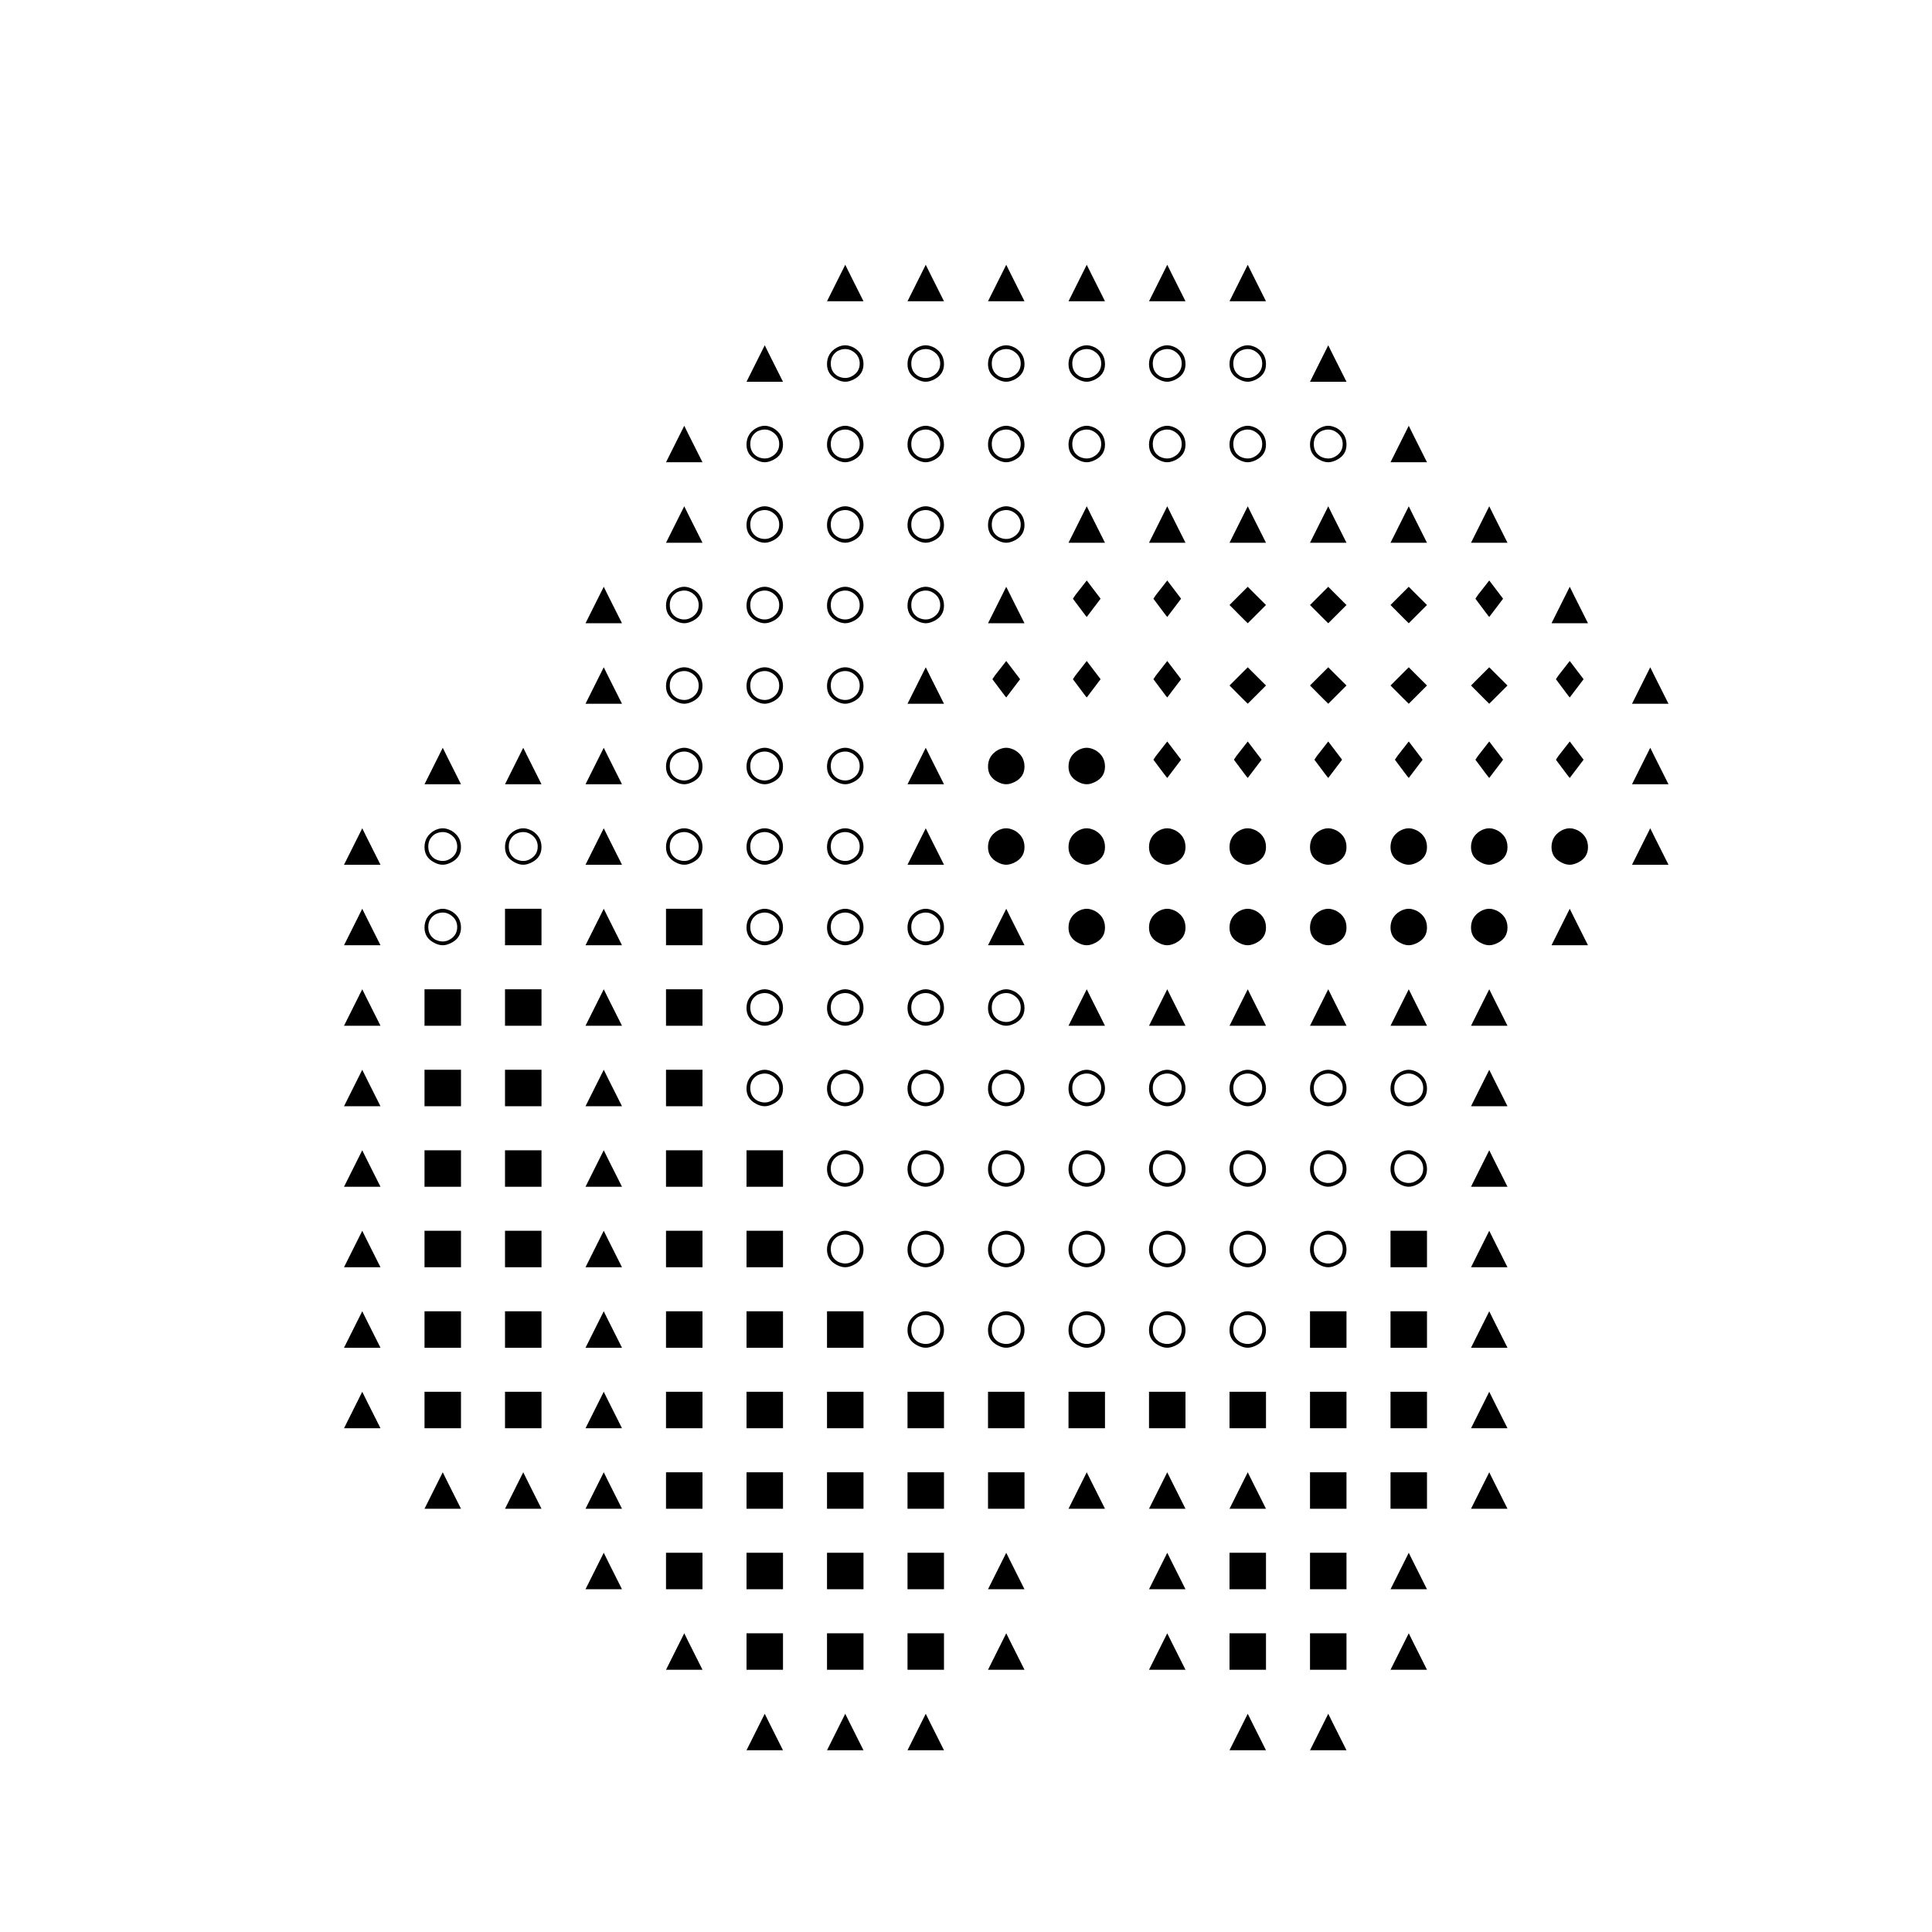
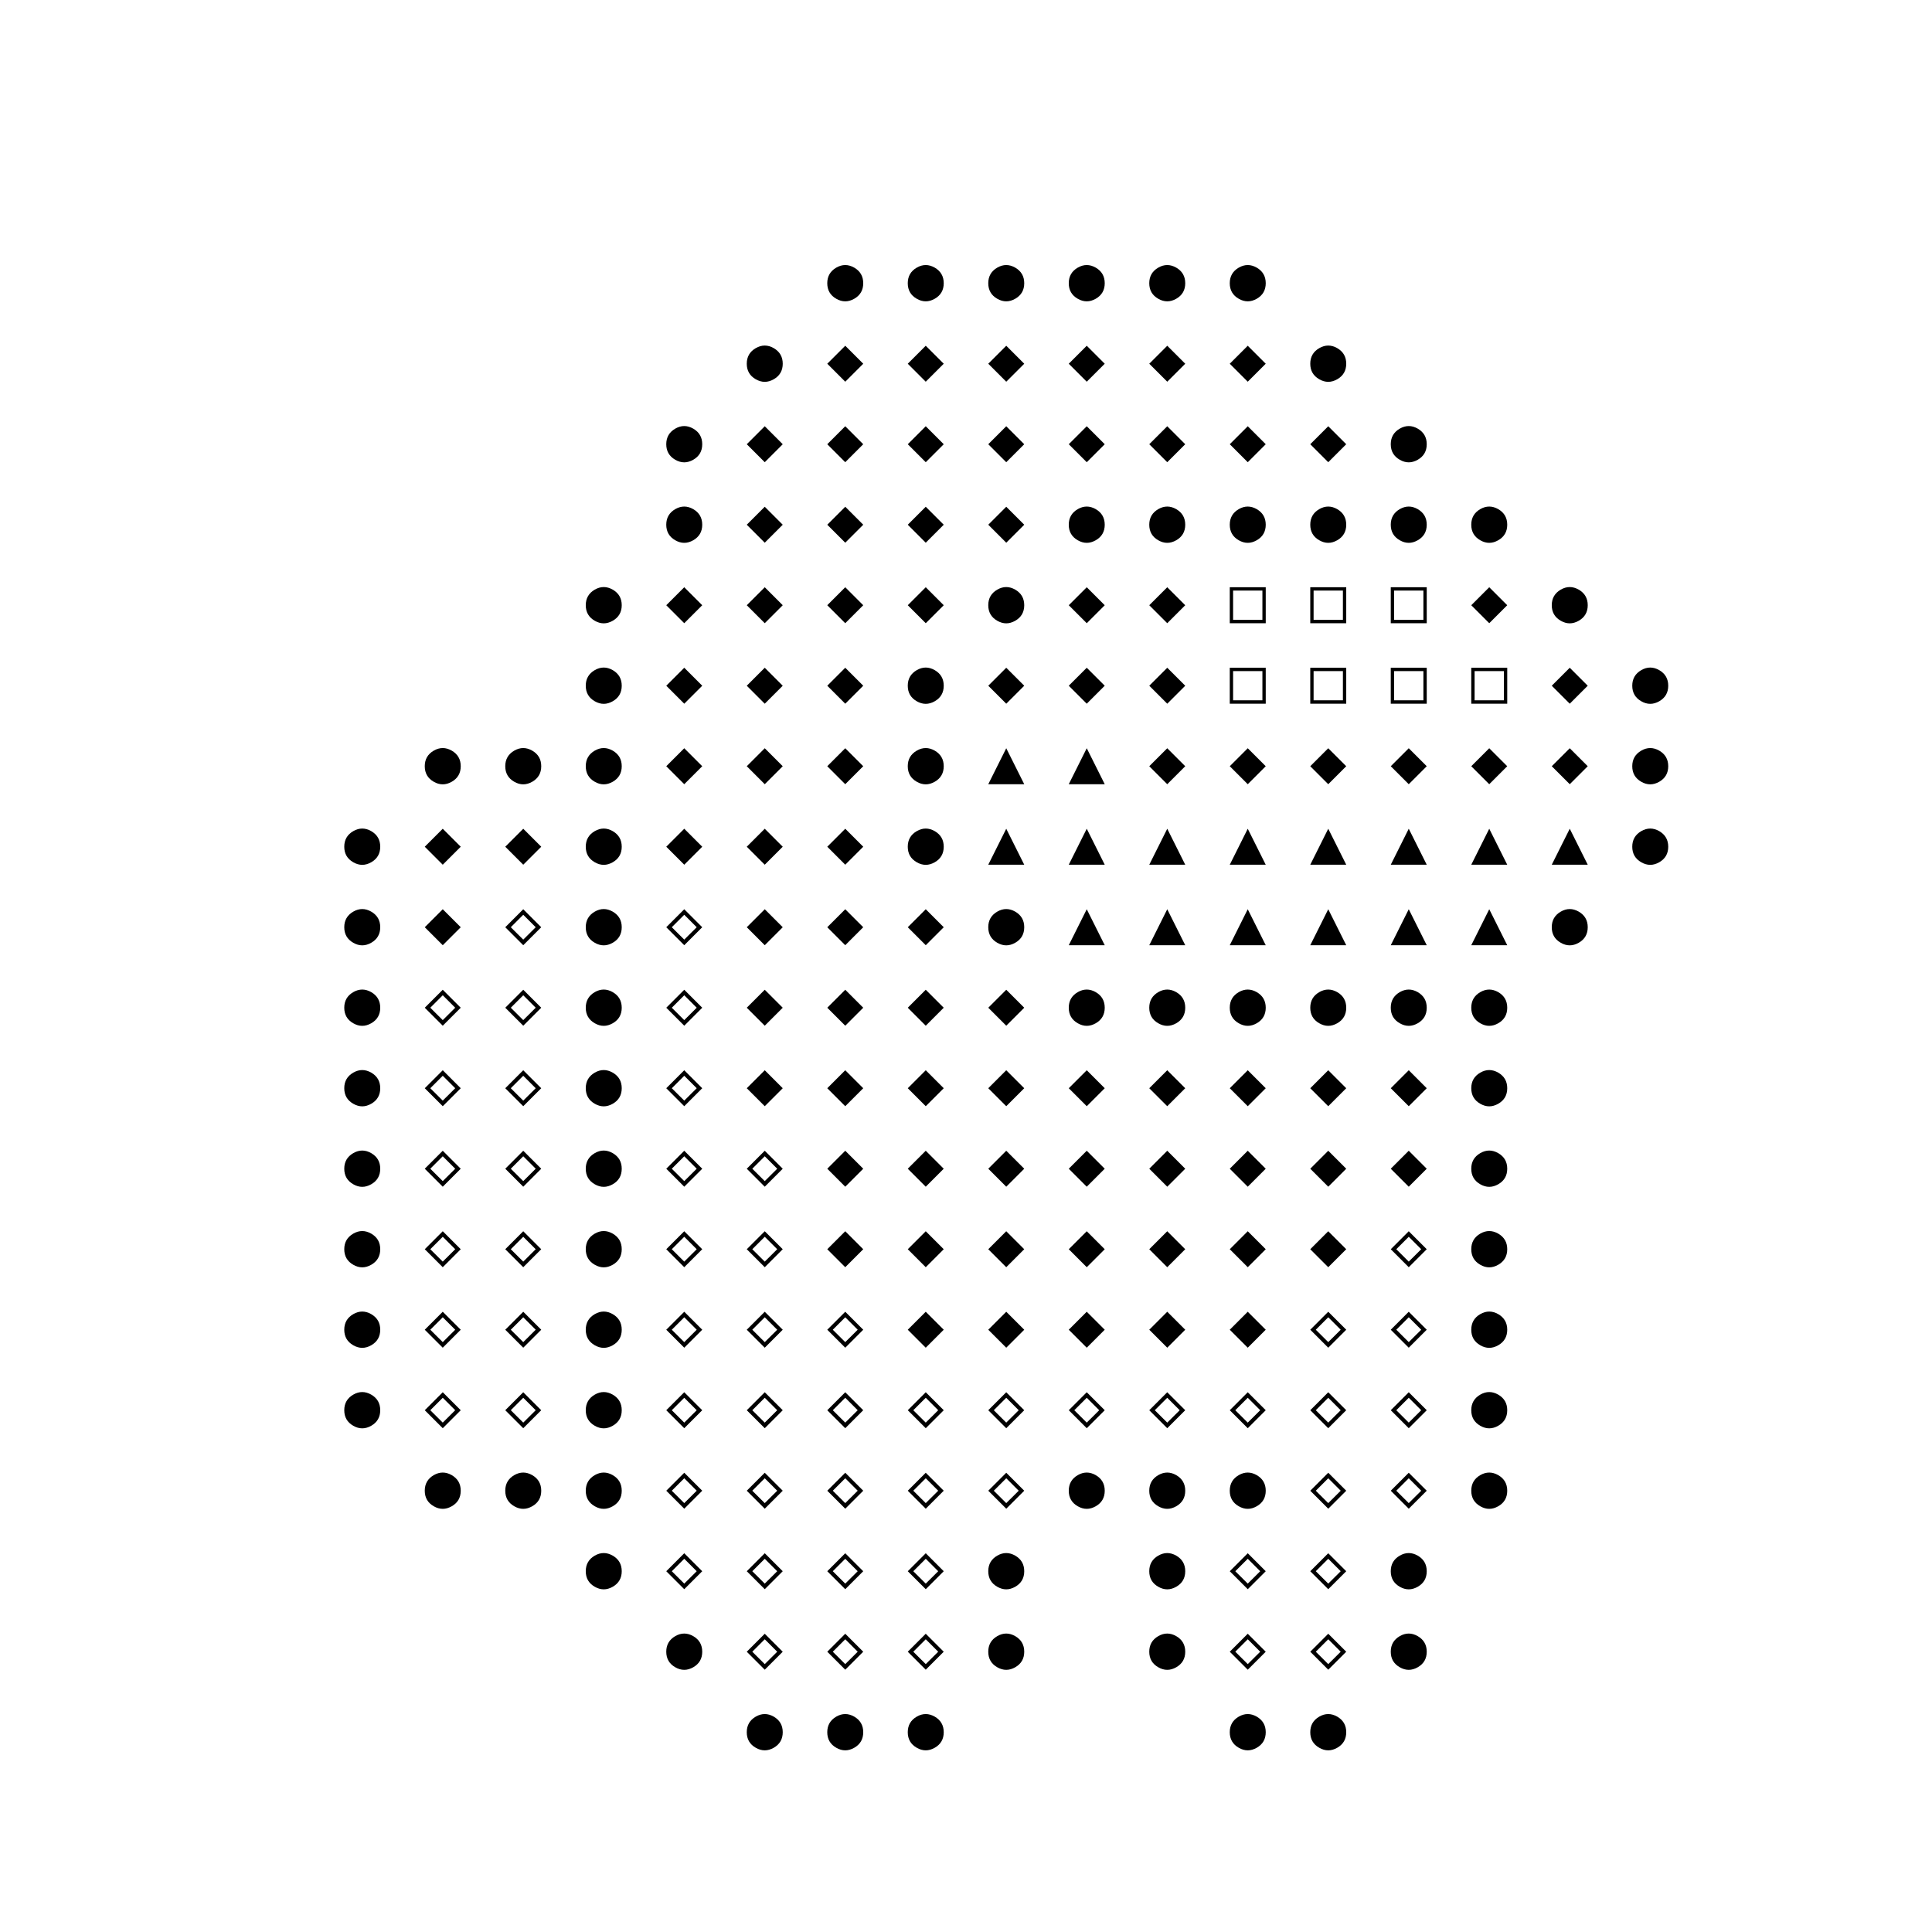
- <svg xmlns="http://www.w3.org/2000/svg" width="48" height="48">
+ <svg xmlns="http://www.w3.org/2000/svg" width="480" height="480">
  <defs>
    <style>
-       .symbol { font-family: monospace; font-size: 1.5px; text-anchor: middle; dominant-baseline: middle; }
+       .symbol { font-family: monospace; font-size: 15px; text-anchor: middle; dominant-baseline: middle; }
    </style>
  </defs>
-   <text x="21" y="7" fill="#000000" class="symbol">▲</text>
-   <text x="23" y="7" fill="#000000" class="symbol">▲</text>
-   <text x="25" y="7" fill="#000000" class="symbol">▲</text>
-   <text x="27" y="7" fill="#000000" class="symbol">▲</text>
-   <text x="29" y="7" fill="#000000" class="symbol">▲</text>
-   <text x="31" y="7" fill="#000000" class="symbol">▲</text>
-   <text x="19" y="9" fill="#000000" class="symbol">▲</text>
-   <text x="21" y="9" fill="#000000" class="symbol">○</text>
-   <text x="23" y="9" fill="#000000" class="symbol">○</text>
-   <text x="25" y="9" fill="#000000" class="symbol">○</text>
-   <text x="27" y="9" fill="#000000" class="symbol">○</text>
-   <text x="29" y="9" fill="#000000" class="symbol">○</text>
-   <text x="31" y="9" fill="#000000" class="symbol">○</text>
-   <text x="33" y="9" fill="#000000" class="symbol">▲</text>
-   <text x="17" y="11" fill="#000000" class="symbol">▲</text>
-   <text x="19" y="11" fill="#000000" class="symbol">○</text>
-   <text x="21" y="11" fill="#000000" class="symbol">○</text>
-   <text x="23" y="11" fill="#000000" class="symbol">○</text>
-   <text x="25" y="11" fill="#000000" class="symbol">○</text>
-   <text x="27" y="11" fill="#000000" class="symbol">○</text>
-   <text x="29" y="11" fill="#000000" class="symbol">○</text>
-   <text x="31" y="11" fill="#000000" class="symbol">○</text>
-   <text x="33" y="11" fill="#000000" class="symbol">○</text>
-   <text x="35" y="11" fill="#000000" class="symbol">▲</text>
-   <text x="17" y="13" fill="#000000" class="symbol">▲</text>
-   <text x="19" y="13" fill="#000000" class="symbol">○</text>
-   <text x="21" y="13" fill="#000000" class="symbol">○</text>
-   <text x="23" y="13" fill="#000000" class="symbol">○</text>
-   <text x="25" y="13" fill="#000000" class="symbol">○</text>
-   <text x="27" y="13" fill="#000000" class="symbol">▲</text>
-   <text x="29" y="13" fill="#000000" class="symbol">▲</text>
-   <text x="31" y="13" fill="#000000" class="symbol">▲</text>
-   <text x="33" y="13" fill="#000000" class="symbol">▲</text>
-   <text x="35" y="13" fill="#000000" class="symbol">▲</text>
-   <text x="37" y="13" fill="#000000" class="symbol">▲</text>
-   <text x="15" y="15" fill="#000000" class="symbol">▲</text>
-   <text x="17" y="15" fill="#000000" class="symbol">○</text>
-   <text x="19" y="15" fill="#000000" class="symbol">○</text>
-   <text x="21" y="15" fill="#000000" class="symbol">○</text>
-   <text x="23" y="15" fill="#000000" class="symbol">○</text>
-   <text x="25" y="15" fill="#000000" class="symbol">▲</text>
-   <text x="27" y="15" fill="#000000" class="symbol">♦</text>
-   <text x="29" y="15" fill="#000000" class="symbol">♦</text>
-   <text x="31" y="15" fill="#000000" class="symbol">◆</text>
-   <text x="33" y="15" fill="#000000" class="symbol">◆</text>
-   <text x="35" y="15" fill="#000000" class="symbol">◆</text>
-   <text x="37" y="15" fill="#000000" class="symbol">♦</text>
-   <text x="39" y="15" fill="#000000" class="symbol">▲</text>
-   <text x="15" y="17" fill="#000000" class="symbol">▲</text>
-   <text x="17" y="17" fill="#000000" class="symbol">○</text>
-   <text x="19" y="17" fill="#000000" class="symbol">○</text>
-   <text x="21" y="17" fill="#000000" class="symbol">○</text>
-   <text x="23" y="17" fill="#000000" class="symbol">▲</text>
-   <text x="25" y="17" fill="#000000" class="symbol">♦</text>
-   <text x="27" y="17" fill="#000000" class="symbol">♦</text>
-   <text x="29" y="17" fill="#000000" class="symbol">♦</text>
-   <text x="31" y="17" fill="#000000" class="symbol">◆</text>
-   <text x="33" y="17" fill="#000000" class="symbol">◆</text>
-   <text x="35" y="17" fill="#000000" class="symbol">◆</text>
-   <text x="37" y="17" fill="#000000" class="symbol">◆</text>
-   <text x="39" y="17" fill="#000000" class="symbol">♦</text>
-   <text x="41" y="17" fill="#000000" class="symbol">▲</text>
-   <text x="11" y="19" fill="#000000" class="symbol">▲</text>
-   <text x="13" y="19" fill="#000000" class="symbol">▲</text>
-   <text x="15" y="19" fill="#000000" class="symbol">▲</text>
-   <text x="17" y="19" fill="#000000" class="symbol">○</text>
-   <text x="19" y="19" fill="#000000" class="symbol">○</text>
-   <text x="21" y="19" fill="#000000" class="symbol">○</text>
-   <text x="23" y="19" fill="#000000" class="symbol">▲</text>
-   <text x="25" y="19" fill="#000000" class="symbol">●</text>
-   <text x="27" y="19" fill="#000000" class="symbol">●</text>
-   <text x="29" y="19" fill="#000000" class="symbol">♦</text>
-   <text x="31" y="19" fill="#000000" class="symbol">♦</text>
-   <text x="33" y="19" fill="#000000" class="symbol">♦</text>
-   <text x="35" y="19" fill="#000000" class="symbol">♦</text>
-   <text x="37" y="19" fill="#000000" class="symbol">♦</text>
-   <text x="39" y="19" fill="#000000" class="symbol">♦</text>
-   <text x="41" y="19" fill="#000000" class="symbol">▲</text>
-   <text x="9" y="21" fill="#000000" class="symbol">▲</text>
-   <text x="11" y="21" fill="#000000" class="symbol">○</text>
-   <text x="13" y="21" fill="#000000" class="symbol">○</text>
-   <text x="15" y="21" fill="#000000" class="symbol">▲</text>
-   <text x="17" y="21" fill="#000000" class="symbol">○</text>
-   <text x="19" y="21" fill="#000000" class="symbol">○</text>
-   <text x="21" y="21" fill="#000000" class="symbol">○</text>
-   <text x="23" y="21" fill="#000000" class="symbol">▲</text>
-   <text x="25" y="21" fill="#000000" class="symbol">●</text>
-   <text x="27" y="21" fill="#000000" class="symbol">●</text>
-   <text x="29" y="21" fill="#000000" class="symbol">●</text>
-   <text x="31" y="21" fill="#000000" class="symbol">●</text>
-   <text x="33" y="21" fill="#000000" class="symbol">●</text>
-   <text x="35" y="21" fill="#000000" class="symbol">●</text>
-   <text x="37" y="21" fill="#000000" class="symbol">●</text>
-   <text x="39" y="21" fill="#000000" class="symbol">●</text>
-   <text x="41" y="21" fill="#000000" class="symbol">▲</text>
-   <text x="9" y="23" fill="#000000" class="symbol">▲</text>
-   <text x="11" y="23" fill="#000000" class="symbol">○</text>
-   <text x="13" y="23" fill="#000000" class="symbol">■</text>
-   <text x="15" y="23" fill="#000000" class="symbol">▲</text>
-   <text x="17" y="23" fill="#000000" class="symbol">■</text>
-   <text x="19" y="23" fill="#000000" class="symbol">○</text>
-   <text x="21" y="23" fill="#000000" class="symbol">○</text>
-   <text x="23" y="23" fill="#000000" class="symbol">○</text>
-   <text x="25" y="23" fill="#000000" class="symbol">▲</text>
-   <text x="27" y="23" fill="#000000" class="symbol">●</text>
-   <text x="29" y="23" fill="#000000" class="symbol">●</text>
-   <text x="31" y="23" fill="#000000" class="symbol">●</text>
-   <text x="33" y="23" fill="#000000" class="symbol">●</text>
-   <text x="35" y="23" fill="#000000" class="symbol">●</text>
-   <text x="37" y="23" fill="#000000" class="symbol">●</text>
-   <text x="39" y="23" fill="#000000" class="symbol">▲</text>
-   <text x="9" y="25" fill="#000000" class="symbol">▲</text>
-   <text x="11" y="25" fill="#000000" class="symbol">■</text>
-   <text x="13" y="25" fill="#000000" class="symbol">■</text>
-   <text x="15" y="25" fill="#000000" class="symbol">▲</text>
-   <text x="17" y="25" fill="#000000" class="symbol">■</text>
-   <text x="19" y="25" fill="#000000" class="symbol">○</text>
-   <text x="21" y="25" fill="#000000" class="symbol">○</text>
-   <text x="23" y="25" fill="#000000" class="symbol">○</text>
-   <text x="25" y="25" fill="#000000" class="symbol">○</text>
-   <text x="27" y="25" fill="#000000" class="symbol">▲</text>
-   <text x="29" y="25" fill="#000000" class="symbol">▲</text>
-   <text x="31" y="25" fill="#000000" class="symbol">▲</text>
-   <text x="33" y="25" fill="#000000" class="symbol">▲</text>
-   <text x="35" y="25" fill="#000000" class="symbol">▲</text>
-   <text x="37" y="25" fill="#000000" class="symbol">▲</text>
-   <text x="9" y="27" fill="#000000" class="symbol">▲</text>
-   <text x="11" y="27" fill="#000000" class="symbol">■</text>
-   <text x="13" y="27" fill="#000000" class="symbol">■</text>
-   <text x="15" y="27" fill="#000000" class="symbol">▲</text>
-   <text x="17" y="27" fill="#000000" class="symbol">■</text>
-   <text x="19" y="27" fill="#000000" class="symbol">○</text>
-   <text x="21" y="27" fill="#000000" class="symbol">○</text>
-   <text x="23" y="27" fill="#000000" class="symbol">○</text>
-   <text x="25" y="27" fill="#000000" class="symbol">○</text>
-   <text x="27" y="27" fill="#000000" class="symbol">○</text>
-   <text x="29" y="27" fill="#000000" class="symbol">○</text>
-   <text x="31" y="27" fill="#000000" class="symbol">○</text>
-   <text x="33" y="27" fill="#000000" class="symbol">○</text>
-   <text x="35" y="27" fill="#000000" class="symbol">○</text>
-   <text x="37" y="27" fill="#000000" class="symbol">▲</text>
-   <text x="9" y="29" fill="#000000" class="symbol">▲</text>
-   <text x="11" y="29" fill="#000000" class="symbol">■</text>
-   <text x="13" y="29" fill="#000000" class="symbol">■</text>
-   <text x="15" y="29" fill="#000000" class="symbol">▲</text>
-   <text x="17" y="29" fill="#000000" class="symbol">■</text>
-   <text x="19" y="29" fill="#000000" class="symbol">■</text>
-   <text x="21" y="29" fill="#000000" class="symbol">○</text>
-   <text x="23" y="29" fill="#000000" class="symbol">○</text>
-   <text x="25" y="29" fill="#000000" class="symbol">○</text>
-   <text x="27" y="29" fill="#000000" class="symbol">○</text>
-   <text x="29" y="29" fill="#000000" class="symbol">○</text>
-   <text x="31" y="29" fill="#000000" class="symbol">○</text>
-   <text x="33" y="29" fill="#000000" class="symbol">○</text>
-   <text x="35" y="29" fill="#000000" class="symbol">○</text>
-   <text x="37" y="29" fill="#000000" class="symbol">▲</text>
-   <text x="9" y="31" fill="#000000" class="symbol">▲</text>
-   <text x="11" y="31" fill="#000000" class="symbol">■</text>
-   <text x="13" y="31" fill="#000000" class="symbol">■</text>
-   <text x="15" y="31" fill="#000000" class="symbol">▲</text>
-   <text x="17" y="31" fill="#000000" class="symbol">■</text>
-   <text x="19" y="31" fill="#000000" class="symbol">■</text>
-   <text x="21" y="31" fill="#000000" class="symbol">○</text>
-   <text x="23" y="31" fill="#000000" class="symbol">○</text>
-   <text x="25" y="31" fill="#000000" class="symbol">○</text>
-   <text x="27" y="31" fill="#000000" class="symbol">○</text>
-   <text x="29" y="31" fill="#000000" class="symbol">○</text>
-   <text x="31" y="31" fill="#000000" class="symbol">○</text>
-   <text x="33" y="31" fill="#000000" class="symbol">○</text>
-   <text x="35" y="31" fill="#000000" class="symbol">■</text>
-   <text x="37" y="31" fill="#000000" class="symbol">▲</text>
-   <text x="9" y="33" fill="#000000" class="symbol">▲</text>
-   <text x="11" y="33" fill="#000000" class="symbol">■</text>
-   <text x="13" y="33" fill="#000000" class="symbol">■</text>
-   <text x="15" y="33" fill="#000000" class="symbol">▲</text>
-   <text x="17" y="33" fill="#000000" class="symbol">■</text>
-   <text x="19" y="33" fill="#000000" class="symbol">■</text>
-   <text x="21" y="33" fill="#000000" class="symbol">■</text>
-   <text x="23" y="33" fill="#000000" class="symbol">○</text>
-   <text x="25" y="33" fill="#000000" class="symbol">○</text>
-   <text x="27" y="33" fill="#000000" class="symbol">○</text>
-   <text x="29" y="33" fill="#000000" class="symbol">○</text>
-   <text x="31" y="33" fill="#000000" class="symbol">○</text>
-   <text x="33" y="33" fill="#000000" class="symbol">■</text>
-   <text x="35" y="33" fill="#000000" class="symbol">■</text>
-   <text x="37" y="33" fill="#000000" class="symbol">▲</text>
-   <text x="9" y="35" fill="#000000" class="symbol">▲</text>
-   <text x="11" y="35" fill="#000000" class="symbol">■</text>
-   <text x="13" y="35" fill="#000000" class="symbol">■</text>
-   <text x="15" y="35" fill="#000000" class="symbol">▲</text>
-   <text x="17" y="35" fill="#000000" class="symbol">■</text>
-   <text x="19" y="35" fill="#000000" class="symbol">■</text>
-   <text x="21" y="35" fill="#000000" class="symbol">■</text>
-   <text x="23" y="35" fill="#000000" class="symbol">■</text>
-   <text x="25" y="35" fill="#000000" class="symbol">■</text>
-   <text x="27" y="35" fill="#000000" class="symbol">■</text>
-   <text x="29" y="35" fill="#000000" class="symbol">■</text>
-   <text x="31" y="35" fill="#000000" class="symbol">■</text>
-   <text x="33" y="35" fill="#000000" class="symbol">■</text>
-   <text x="35" y="35" fill="#000000" class="symbol">■</text>
-   <text x="37" y="35" fill="#000000" class="symbol">▲</text>
-   <text x="11" y="37" fill="#000000" class="symbol">▲</text>
-   <text x="13" y="37" fill="#000000" class="symbol">▲</text>
-   <text x="15" y="37" fill="#000000" class="symbol">▲</text>
-   <text x="17" y="37" fill="#000000" class="symbol">■</text>
-   <text x="19" y="37" fill="#000000" class="symbol">■</text>
-   <text x="21" y="37" fill="#000000" class="symbol">■</text>
-   <text x="23" y="37" fill="#000000" class="symbol">■</text>
-   <text x="25" y="37" fill="#000000" class="symbol">■</text>
-   <text x="27" y="37" fill="#000000" class="symbol">▲</text>
-   <text x="29" y="37" fill="#000000" class="symbol">▲</text>
-   <text x="31" y="37" fill="#000000" class="symbol">▲</text>
-   <text x="33" y="37" fill="#000000" class="symbol">■</text>
-   <text x="35" y="37" fill="#000000" class="symbol">■</text>
-   <text x="37" y="37" fill="#000000" class="symbol">▲</text>
-   <text x="15" y="39" fill="#000000" class="symbol">▲</text>
-   <text x="17" y="39" fill="#000000" class="symbol">■</text>
-   <text x="19" y="39" fill="#000000" class="symbol">■</text>
-   <text x="21" y="39" fill="#000000" class="symbol">■</text>
-   <text x="23" y="39" fill="#000000" class="symbol">■</text>
-   <text x="25" y="39" fill="#000000" class="symbol">▲</text>
-   <text x="29" y="39" fill="#000000" class="symbol">▲</text>
-   <text x="31" y="39" fill="#000000" class="symbol">■</text>
-   <text x="33" y="39" fill="#000000" class="symbol">■</text>
-   <text x="35" y="39" fill="#000000" class="symbol">▲</text>
-   <text x="17" y="41" fill="#000000" class="symbol">▲</text>
-   <text x="19" y="41" fill="#000000" class="symbol">■</text>
-   <text x="21" y="41" fill="#000000" class="symbol">■</text>
-   <text x="23" y="41" fill="#000000" class="symbol">■</text>
-   <text x="25" y="41" fill="#000000" class="symbol">▲</text>
-   <text x="29" y="41" fill="#000000" class="symbol">▲</text>
-   <text x="31" y="41" fill="#000000" class="symbol">■</text>
-   <text x="33" y="41" fill="#000000" class="symbol">■</text>
-   <text x="35" y="41" fill="#000000" class="symbol">▲</text>
-   <text x="19" y="43" fill="#000000" class="symbol">▲</text>
-   <text x="21" y="43" fill="#000000" class="symbol">▲</text>
-   <text x="23" y="43" fill="#000000" class="symbol">▲</text>
-   <text x="31" y="43" fill="#000000" class="symbol">▲</text>
-   <text x="33" y="43" fill="#000000" class="symbol">▲</text>
+   <text x="210" y="70" fill="#000000" class="symbol">●</text>
+   <text x="230" y="70" fill="#000000" class="symbol">●</text>
+   <text x="250" y="70" fill="#000000" class="symbol">●</text>
+   <text x="270" y="70" fill="#000000" class="symbol">●</text>
+   <text x="290" y="70" fill="#000000" class="symbol">●</text>
+   <text x="310" y="70" fill="#000000" class="symbol">●</text>
+   <text x="190" y="90" fill="#000000" class="symbol">●</text>
+   <text x="210" y="90" fill="#000000" class="symbol">◆</text>
+   <text x="230" y="90" fill="#000000" class="symbol">◆</text>
+   <text x="250" y="90" fill="#000000" class="symbol">◆</text>
+   <text x="270" y="90" fill="#000000" class="symbol">◆</text>
+   <text x="290" y="90" fill="#000000" class="symbol">◆</text>
+   <text x="310" y="90" fill="#000000" class="symbol">◆</text>
+   <text x="330" y="90" fill="#000000" class="symbol">●</text>
+   <text x="170" y="110" fill="#000000" class="symbol">●</text>
+   <text x="190" y="110" fill="#000000" class="symbol">◆</text>
+   <text x="210" y="110" fill="#000000" class="symbol">◆</text>
+   <text x="230" y="110" fill="#000000" class="symbol">◆</text>
+   <text x="250" y="110" fill="#000000" class="symbol">◆</text>
+   <text x="270" y="110" fill="#000000" class="symbol">◆</text>
+   <text x="290" y="110" fill="#000000" class="symbol">◆</text>
+   <text x="310" y="110" fill="#000000" class="symbol">◆</text>
+   <text x="330" y="110" fill="#000000" class="symbol">◆</text>
+   <text x="350" y="110" fill="#000000" class="symbol">●</text>
+   <text x="170" y="130" fill="#000000" class="symbol">●</text>
+   <text x="190" y="130" fill="#000000" class="symbol">◆</text>
+   <text x="210" y="130" fill="#000000" class="symbol">◆</text>
+   <text x="230" y="130" fill="#000000" class="symbol">◆</text>
+   <text x="250" y="130" fill="#000000" class="symbol">◆</text>
+   <text x="270" y="130" fill="#000000" class="symbol">●</text>
+   <text x="290" y="130" fill="#000000" class="symbol">●</text>
+   <text x="310" y="130" fill="#000000" class="symbol">●</text>
+   <text x="330" y="130" fill="#000000" class="symbol">●</text>
+   <text x="350" y="130" fill="#000000" class="symbol">●</text>
+   <text x="370" y="130" fill="#000000" class="symbol">●</text>
+   <text x="150" y="150" fill="#000000" class="symbol">●</text>
+   <text x="170" y="150" fill="#000000" class="symbol">◆</text>
+   <text x="190" y="150" fill="#000000" class="symbol">◆</text>
+   <text x="210" y="150" fill="#000000" class="symbol">◆</text>
+   <text x="230" y="150" fill="#000000" class="symbol">◆</text>
+   <text x="250" y="150" fill="#000000" class="symbol">●</text>
+   <text x="270" y="150" fill="#000000" class="symbol">◆</text>
+   <text x="290" y="150" fill="#000000" class="symbol">◆</text>
+   <text x="310" y="150" fill="#000000" class="symbol">□</text>
+   <text x="330" y="150" fill="#000000" class="symbol">□</text>
+   <text x="350" y="150" fill="#000000" class="symbol">□</text>
+   <text x="370" y="150" fill="#000000" class="symbol">◆</text>
+   <text x="390" y="150" fill="#000000" class="symbol">●</text>
+   <text x="150" y="170" fill="#000000" class="symbol">●</text>
+   <text x="170" y="170" fill="#000000" class="symbol">◆</text>
+   <text x="190" y="170" fill="#000000" class="symbol">◆</text>
+   <text x="210" y="170" fill="#000000" class="symbol">◆</text>
+   <text x="230" y="170" fill="#000000" class="symbol">●</text>
+   <text x="250" y="170" fill="#000000" class="symbol">◆</text>
+   <text x="270" y="170" fill="#000000" class="symbol">◆</text>
+   <text x="290" y="170" fill="#000000" class="symbol">◆</text>
+   <text x="310" y="170" fill="#000000" class="symbol">□</text>
+   <text x="330" y="170" fill="#000000" class="symbol">□</text>
+   <text x="350" y="170" fill="#000000" class="symbol">□</text>
+   <text x="370" y="170" fill="#000000" class="symbol">□</text>
+   <text x="390" y="170" fill="#000000" class="symbol">◆</text>
+   <text x="410" y="170" fill="#000000" class="symbol">●</text>
+   <text x="110" y="190" fill="#000000" class="symbol">●</text>
+   <text x="130" y="190" fill="#000000" class="symbol">●</text>
+   <text x="150" y="190" fill="#000000" class="symbol">●</text>
+   <text x="170" y="190" fill="#000000" class="symbol">◆</text>
+   <text x="190" y="190" fill="#000000" class="symbol">◆</text>
+   <text x="210" y="190" fill="#000000" class="symbol">◆</text>
+   <text x="230" y="190" fill="#000000" class="symbol">●</text>
+   <text x="250" y="190" fill="#000000" class="symbol">▲</text>
+   <text x="270" y="190" fill="#000000" class="symbol">▲</text>
+   <text x="290" y="190" fill="#000000" class="symbol">◆</text>
+   <text x="310" y="190" fill="#000000" class="symbol">◆</text>
+   <text x="330" y="190" fill="#000000" class="symbol">◆</text>
+   <text x="350" y="190" fill="#000000" class="symbol">◆</text>
+   <text x="370" y="190" fill="#000000" class="symbol">◆</text>
+   <text x="390" y="190" fill="#000000" class="symbol">◆</text>
+   <text x="410" y="190" fill="#000000" class="symbol">●</text>
+   <text x="90" y="210" fill="#000000" class="symbol">●</text>
+   <text x="110" y="210" fill="#000000" class="symbol">◆</text>
+   <text x="130" y="210" fill="#000000" class="symbol">◆</text>
+   <text x="150" y="210" fill="#000000" class="symbol">●</text>
+   <text x="170" y="210" fill="#000000" class="symbol">◆</text>
+   <text x="190" y="210" fill="#000000" class="symbol">◆</text>
+   <text x="210" y="210" fill="#000000" class="symbol">◆</text>
+   <text x="230" y="210" fill="#000000" class="symbol">●</text>
+   <text x="250" y="210" fill="#000000" class="symbol">▲</text>
+   <text x="270" y="210" fill="#000000" class="symbol">▲</text>
+   <text x="290" y="210" fill="#000000" class="symbol">▲</text>
+   <text x="310" y="210" fill="#000000" class="symbol">▲</text>
+   <text x="330" y="210" fill="#000000" class="symbol">▲</text>
+   <text x="350" y="210" fill="#000000" class="symbol">▲</text>
+   <text x="370" y="210" fill="#000000" class="symbol">▲</text>
+   <text x="390" y="210" fill="#000000" class="symbol">▲</text>
+   <text x="410" y="210" fill="#000000" class="symbol">●</text>
+   <text x="90" y="230" fill="#000000" class="symbol">●</text>
+   <text x="110" y="230" fill="#000000" class="symbol">◆</text>
+   <text x="130" y="230" fill="#000000" class="symbol">◇</text>
+   <text x="150" y="230" fill="#000000" class="symbol">●</text>
+   <text x="170" y="230" fill="#000000" class="symbol">◇</text>
+   <text x="190" y="230" fill="#000000" class="symbol">◆</text>
+   <text x="210" y="230" fill="#000000" class="symbol">◆</text>
+   <text x="230" y="230" fill="#000000" class="symbol">◆</text>
+   <text x="250" y="230" fill="#000000" class="symbol">●</text>
+   <text x="270" y="230" fill="#000000" class="symbol">▲</text>
+   <text x="290" y="230" fill="#000000" class="symbol">▲</text>
+   <text x="310" y="230" fill="#000000" class="symbol">▲</text>
+   <text x="330" y="230" fill="#000000" class="symbol">▲</text>
+   <text x="350" y="230" fill="#000000" class="symbol">▲</text>
+   <text x="370" y="230" fill="#000000" class="symbol">▲</text>
+   <text x="390" y="230" fill="#000000" class="symbol">●</text>
+   <text x="90" y="250" fill="#000000" class="symbol">●</text>
+   <text x="110" y="250" fill="#000000" class="symbol">◇</text>
+   <text x="130" y="250" fill="#000000" class="symbol">◇</text>
+   <text x="150" y="250" fill="#000000" class="symbol">●</text>
+   <text x="170" y="250" fill="#000000" class="symbol">◇</text>
+   <text x="190" y="250" fill="#000000" class="symbol">◆</text>
+   <text x="210" y="250" fill="#000000" class="symbol">◆</text>
+   <text x="230" y="250" fill="#000000" class="symbol">◆</text>
+   <text x="250" y="250" fill="#000000" class="symbol">◆</text>
+   <text x="270" y="250" fill="#000000" class="symbol">●</text>
+   <text x="290" y="250" fill="#000000" class="symbol">●</text>
+   <text x="310" y="250" fill="#000000" class="symbol">●</text>
+   <text x="330" y="250" fill="#000000" class="symbol">●</text>
+   <text x="350" y="250" fill="#000000" class="symbol">●</text>
+   <text x="370" y="250" fill="#000000" class="symbol">●</text>
+   <text x="90" y="270" fill="#000000" class="symbol">●</text>
+   <text x="110" y="270" fill="#000000" class="symbol">◇</text>
+   <text x="130" y="270" fill="#000000" class="symbol">◇</text>
+   <text x="150" y="270" fill="#000000" class="symbol">●</text>
+   <text x="170" y="270" fill="#000000" class="symbol">◇</text>
+   <text x="190" y="270" fill="#000000" class="symbol">◆</text>
+   <text x="210" y="270" fill="#000000" class="symbol">◆</text>
+   <text x="230" y="270" fill="#000000" class="symbol">◆</text>
+   <text x="250" y="270" fill="#000000" class="symbol">◆</text>
+   <text x="270" y="270" fill="#000000" class="symbol">◆</text>
+   <text x="290" y="270" fill="#000000" class="symbol">◆</text>
+   <text x="310" y="270" fill="#000000" class="symbol">◆</text>
+   <text x="330" y="270" fill="#000000" class="symbol">◆</text>
+   <text x="350" y="270" fill="#000000" class="symbol">◆</text>
+   <text x="370" y="270" fill="#000000" class="symbol">●</text>
+   <text x="90" y="290" fill="#000000" class="symbol">●</text>
+   <text x="110" y="290" fill="#000000" class="symbol">◇</text>
+   <text x="130" y="290" fill="#000000" class="symbol">◇</text>
+   <text x="150" y="290" fill="#000000" class="symbol">●</text>
+   <text x="170" y="290" fill="#000000" class="symbol">◇</text>
+   <text x="190" y="290" fill="#000000" class="symbol">◇</text>
+   <text x="210" y="290" fill="#000000" class="symbol">◆</text>
+   <text x="230" y="290" fill="#000000" class="symbol">◆</text>
+   <text x="250" y="290" fill="#000000" class="symbol">◆</text>
+   <text x="270" y="290" fill="#000000" class="symbol">◆</text>
+   <text x="290" y="290" fill="#000000" class="symbol">◆</text>
+   <text x="310" y="290" fill="#000000" class="symbol">◆</text>
+   <text x="330" y="290" fill="#000000" class="symbol">◆</text>
+   <text x="350" y="290" fill="#000000" class="symbol">◆</text>
+   <text x="370" y="290" fill="#000000" class="symbol">●</text>
+   <text x="90" y="310" fill="#000000" class="symbol">●</text>
+   <text x="110" y="310" fill="#000000" class="symbol">◇</text>
+   <text x="130" y="310" fill="#000000" class="symbol">◇</text>
+   <text x="150" y="310" fill="#000000" class="symbol">●</text>
+   <text x="170" y="310" fill="#000000" class="symbol">◇</text>
+   <text x="190" y="310" fill="#000000" class="symbol">◇</text>
+   <text x="210" y="310" fill="#000000" class="symbol">◆</text>
+   <text x="230" y="310" fill="#000000" class="symbol">◆</text>
+   <text x="250" y="310" fill="#000000" class="symbol">◆</text>
+   <text x="270" y="310" fill="#000000" class="symbol">◆</text>
+   <text x="290" y="310" fill="#000000" class="symbol">◆</text>
+   <text x="310" y="310" fill="#000000" class="symbol">◆</text>
+   <text x="330" y="310" fill="#000000" class="symbol">◆</text>
+   <text x="350" y="310" fill="#000000" class="symbol">◇</text>
+   <text x="370" y="310" fill="#000000" class="symbol">●</text>
+   <text x="90" y="330" fill="#000000" class="symbol">●</text>
+   <text x="110" y="330" fill="#000000" class="symbol">◇</text>
+   <text x="130" y="330" fill="#000000" class="symbol">◇</text>
+   <text x="150" y="330" fill="#000000" class="symbol">●</text>
+   <text x="170" y="330" fill="#000000" class="symbol">◇</text>
+   <text x="190" y="330" fill="#000000" class="symbol">◇</text>
+   <text x="210" y="330" fill="#000000" class="symbol">◇</text>
+   <text x="230" y="330" fill="#000000" class="symbol">◆</text>
+   <text x="250" y="330" fill="#000000" class="symbol">◆</text>
+   <text x="270" y="330" fill="#000000" class="symbol">◆</text>
+   <text x="290" y="330" fill="#000000" class="symbol">◆</text>
+   <text x="310" y="330" fill="#000000" class="symbol">◆</text>
+   <text x="330" y="330" fill="#000000" class="symbol">◇</text>
+   <text x="350" y="330" fill="#000000" class="symbol">◇</text>
+   <text x="370" y="330" fill="#000000" class="symbol">●</text>
+   <text x="90" y="350" fill="#000000" class="symbol">●</text>
+   <text x="110" y="350" fill="#000000" class="symbol">◇</text>
+   <text x="130" y="350" fill="#000000" class="symbol">◇</text>
+   <text x="150" y="350" fill="#000000" class="symbol">●</text>
+   <text x="170" y="350" fill="#000000" class="symbol">◇</text>
+   <text x="190" y="350" fill="#000000" class="symbol">◇</text>
+   <text x="210" y="350" fill="#000000" class="symbol">◇</text>
+   <text x="230" y="350" fill="#000000" class="symbol">◇</text>
+   <text x="250" y="350" fill="#000000" class="symbol">◇</text>
+   <text x="270" y="350" fill="#000000" class="symbol">◇</text>
+   <text x="290" y="350" fill="#000000" class="symbol">◇</text>
+   <text x="310" y="350" fill="#000000" class="symbol">◇</text>
+   <text x="330" y="350" fill="#000000" class="symbol">◇</text>
+   <text x="350" y="350" fill="#000000" class="symbol">◇</text>
+   <text x="370" y="350" fill="#000000" class="symbol">●</text>
+   <text x="110" y="370" fill="#000000" class="symbol">●</text>
+   <text x="130" y="370" fill="#000000" class="symbol">●</text>
+   <text x="150" y="370" fill="#000000" class="symbol">●</text>
+   <text x="170" y="370" fill="#000000" class="symbol">◇</text>
+   <text x="190" y="370" fill="#000000" class="symbol">◇</text>
+   <text x="210" y="370" fill="#000000" class="symbol">◇</text>
+   <text x="230" y="370" fill="#000000" class="symbol">◇</text>
+   <text x="250" y="370" fill="#000000" class="symbol">◇</text>
+   <text x="270" y="370" fill="#000000" class="symbol">●</text>
+   <text x="290" y="370" fill="#000000" class="symbol">●</text>
+   <text x="310" y="370" fill="#000000" class="symbol">●</text>
+   <text x="330" y="370" fill="#000000" class="symbol">◇</text>
+   <text x="350" y="370" fill="#000000" class="symbol">◇</text>
+   <text x="370" y="370" fill="#000000" class="symbol">●</text>
+   <text x="150" y="390" fill="#000000" class="symbol">●</text>
+   <text x="170" y="390" fill="#000000" class="symbol">◇</text>
+   <text x="190" y="390" fill="#000000" class="symbol">◇</text>
+   <text x="210" y="390" fill="#000000" class="symbol">◇</text>
+   <text x="230" y="390" fill="#000000" class="symbol">◇</text>
+   <text x="250" y="390" fill="#000000" class="symbol">●</text>
+   <text x="290" y="390" fill="#000000" class="symbol">●</text>
+   <text x="310" y="390" fill="#000000" class="symbol">◇</text>
+   <text x="330" y="390" fill="#000000" class="symbol">◇</text>
+   <text x="350" y="390" fill="#000000" class="symbol">●</text>
+   <text x="170" y="410" fill="#000000" class="symbol">●</text>
+   <text x="190" y="410" fill="#000000" class="symbol">◇</text>
+   <text x="210" y="410" fill="#000000" class="symbol">◇</text>
+   <text x="230" y="410" fill="#000000" class="symbol">◇</text>
+   <text x="250" y="410" fill="#000000" class="symbol">●</text>
+   <text x="290" y="410" fill="#000000" class="symbol">●</text>
+   <text x="310" y="410" fill="#000000" class="symbol">◇</text>
+   <text x="330" y="410" fill="#000000" class="symbol">◇</text>
+   <text x="350" y="410" fill="#000000" class="symbol">●</text>
+   <text x="190" y="430" fill="#000000" class="symbol">●</text>
+   <text x="210" y="430" fill="#000000" class="symbol">●</text>
+   <text x="230" y="430" fill="#000000" class="symbol">●</text>
+   <text x="310" y="430" fill="#000000" class="symbol">●</text>
+   <text x="330" y="430" fill="#000000" class="symbol">●</text>
</svg>
